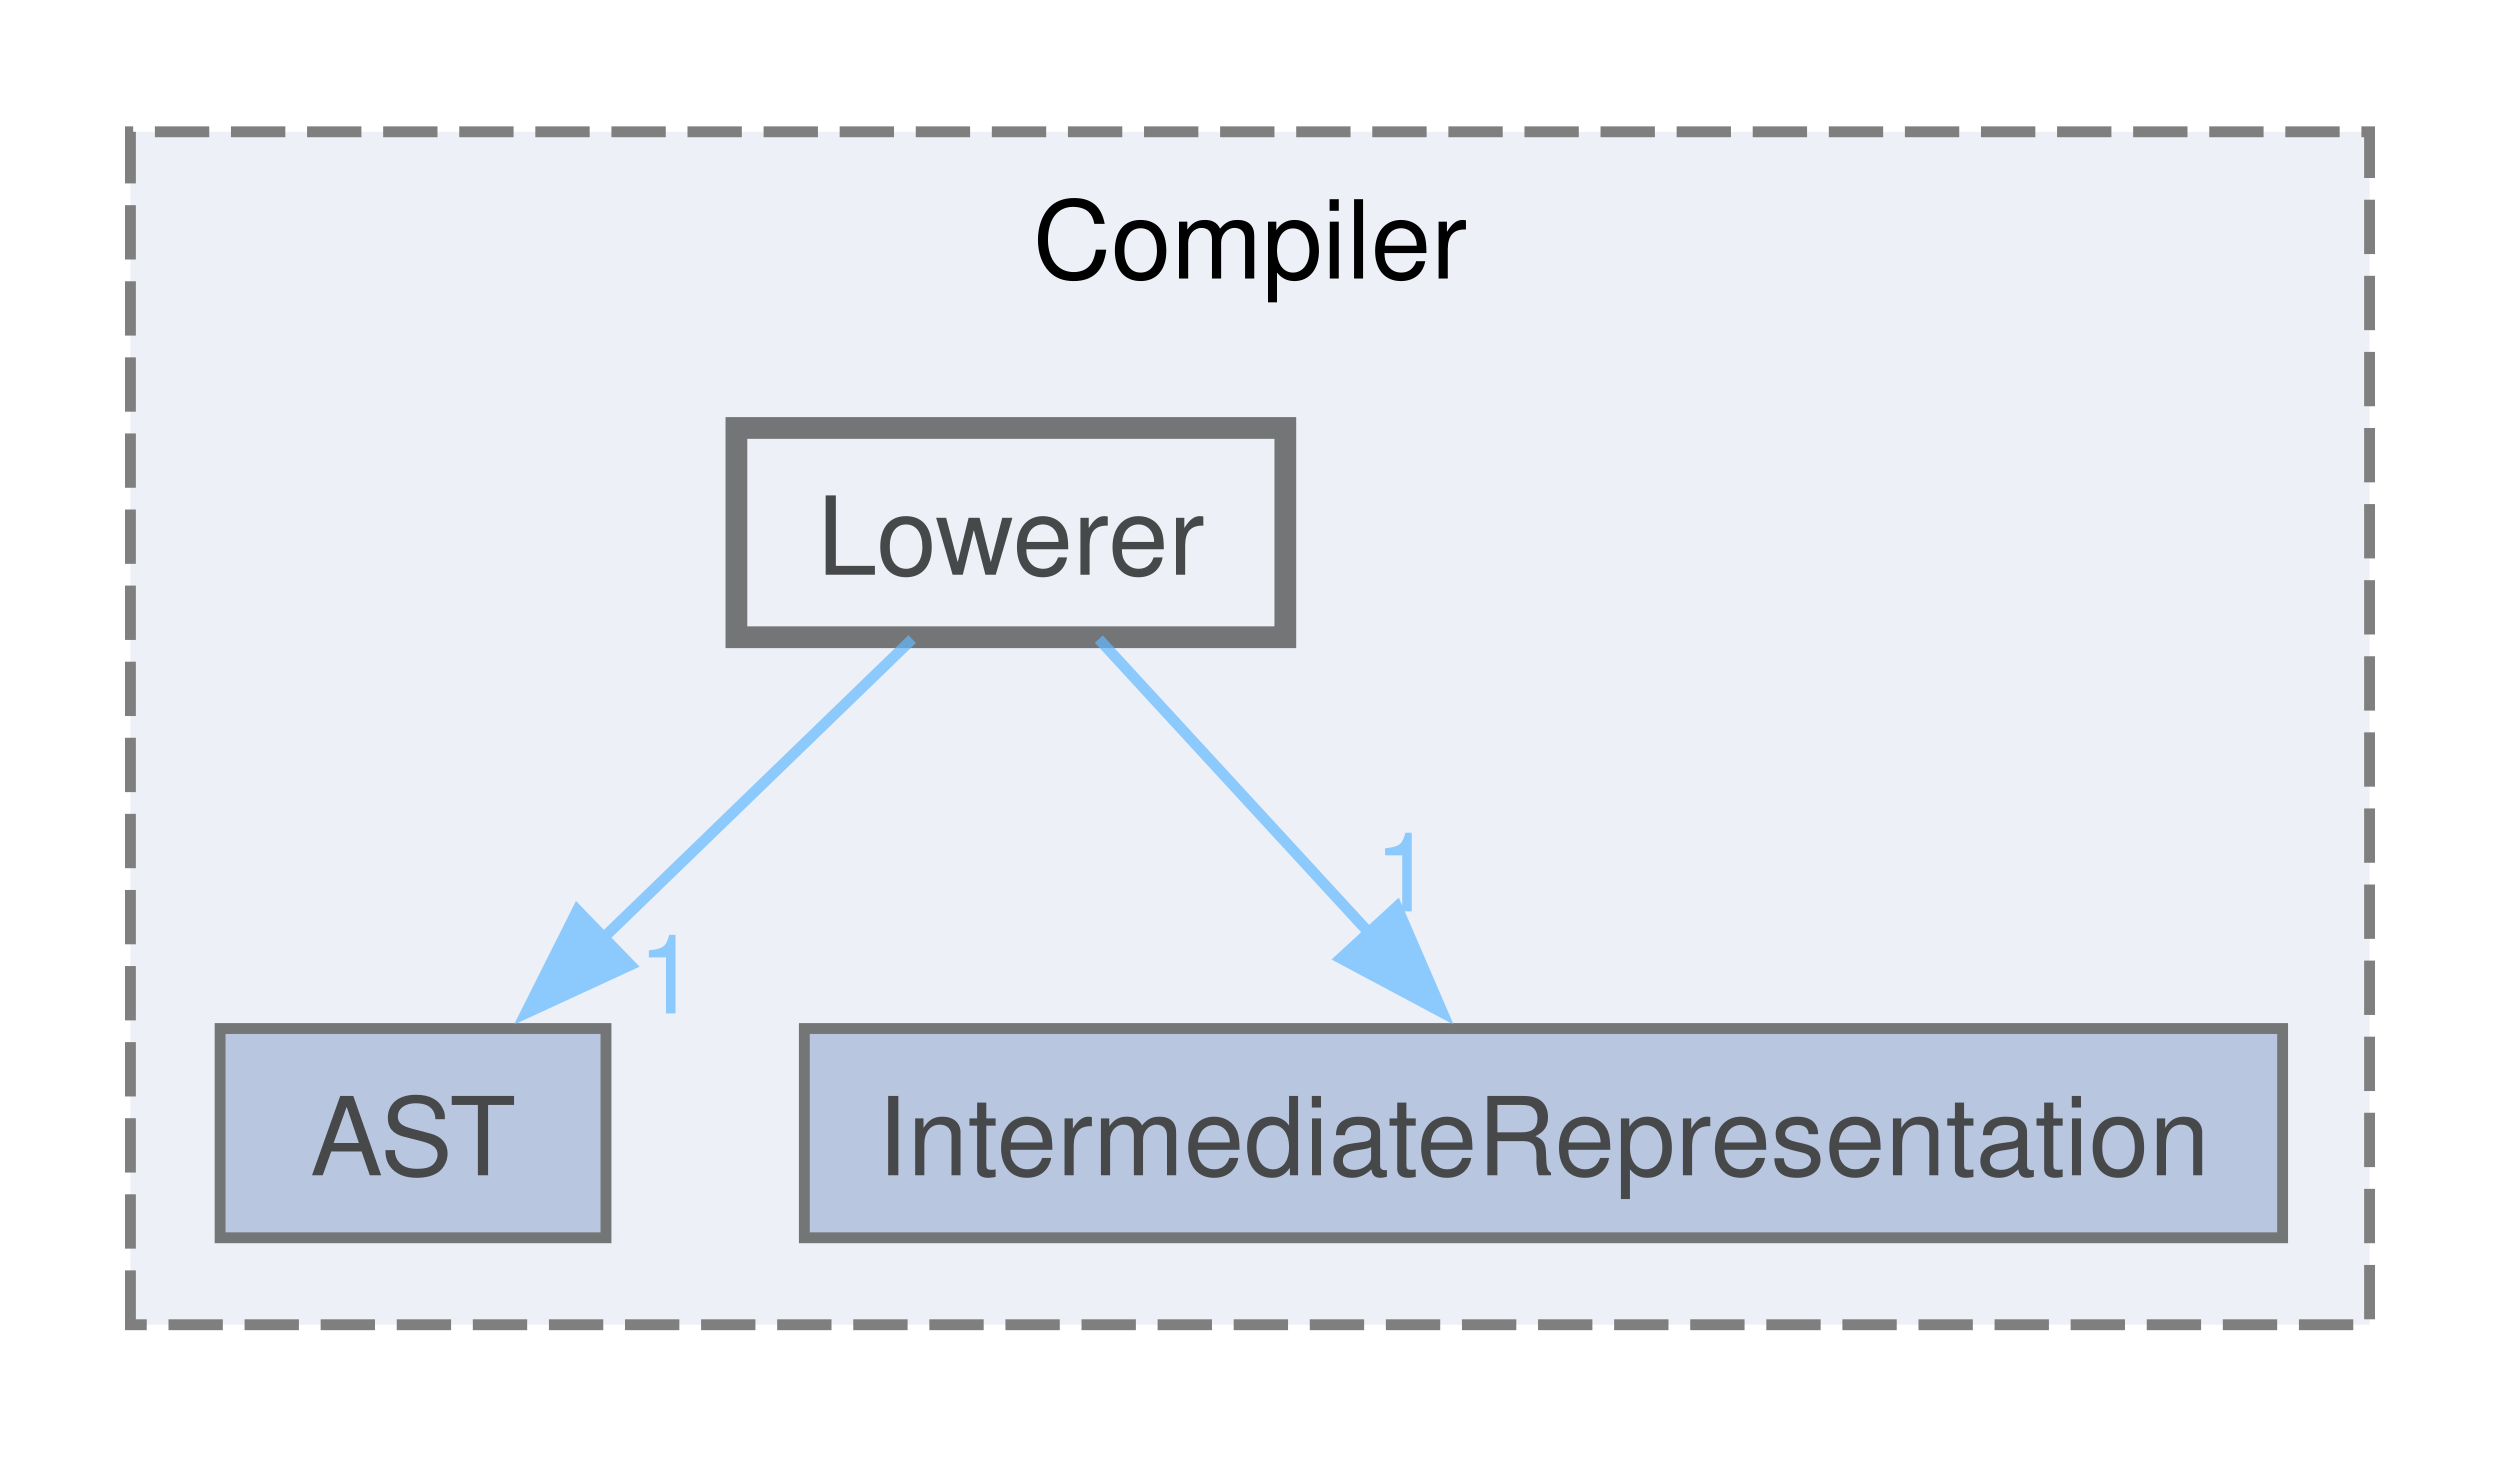
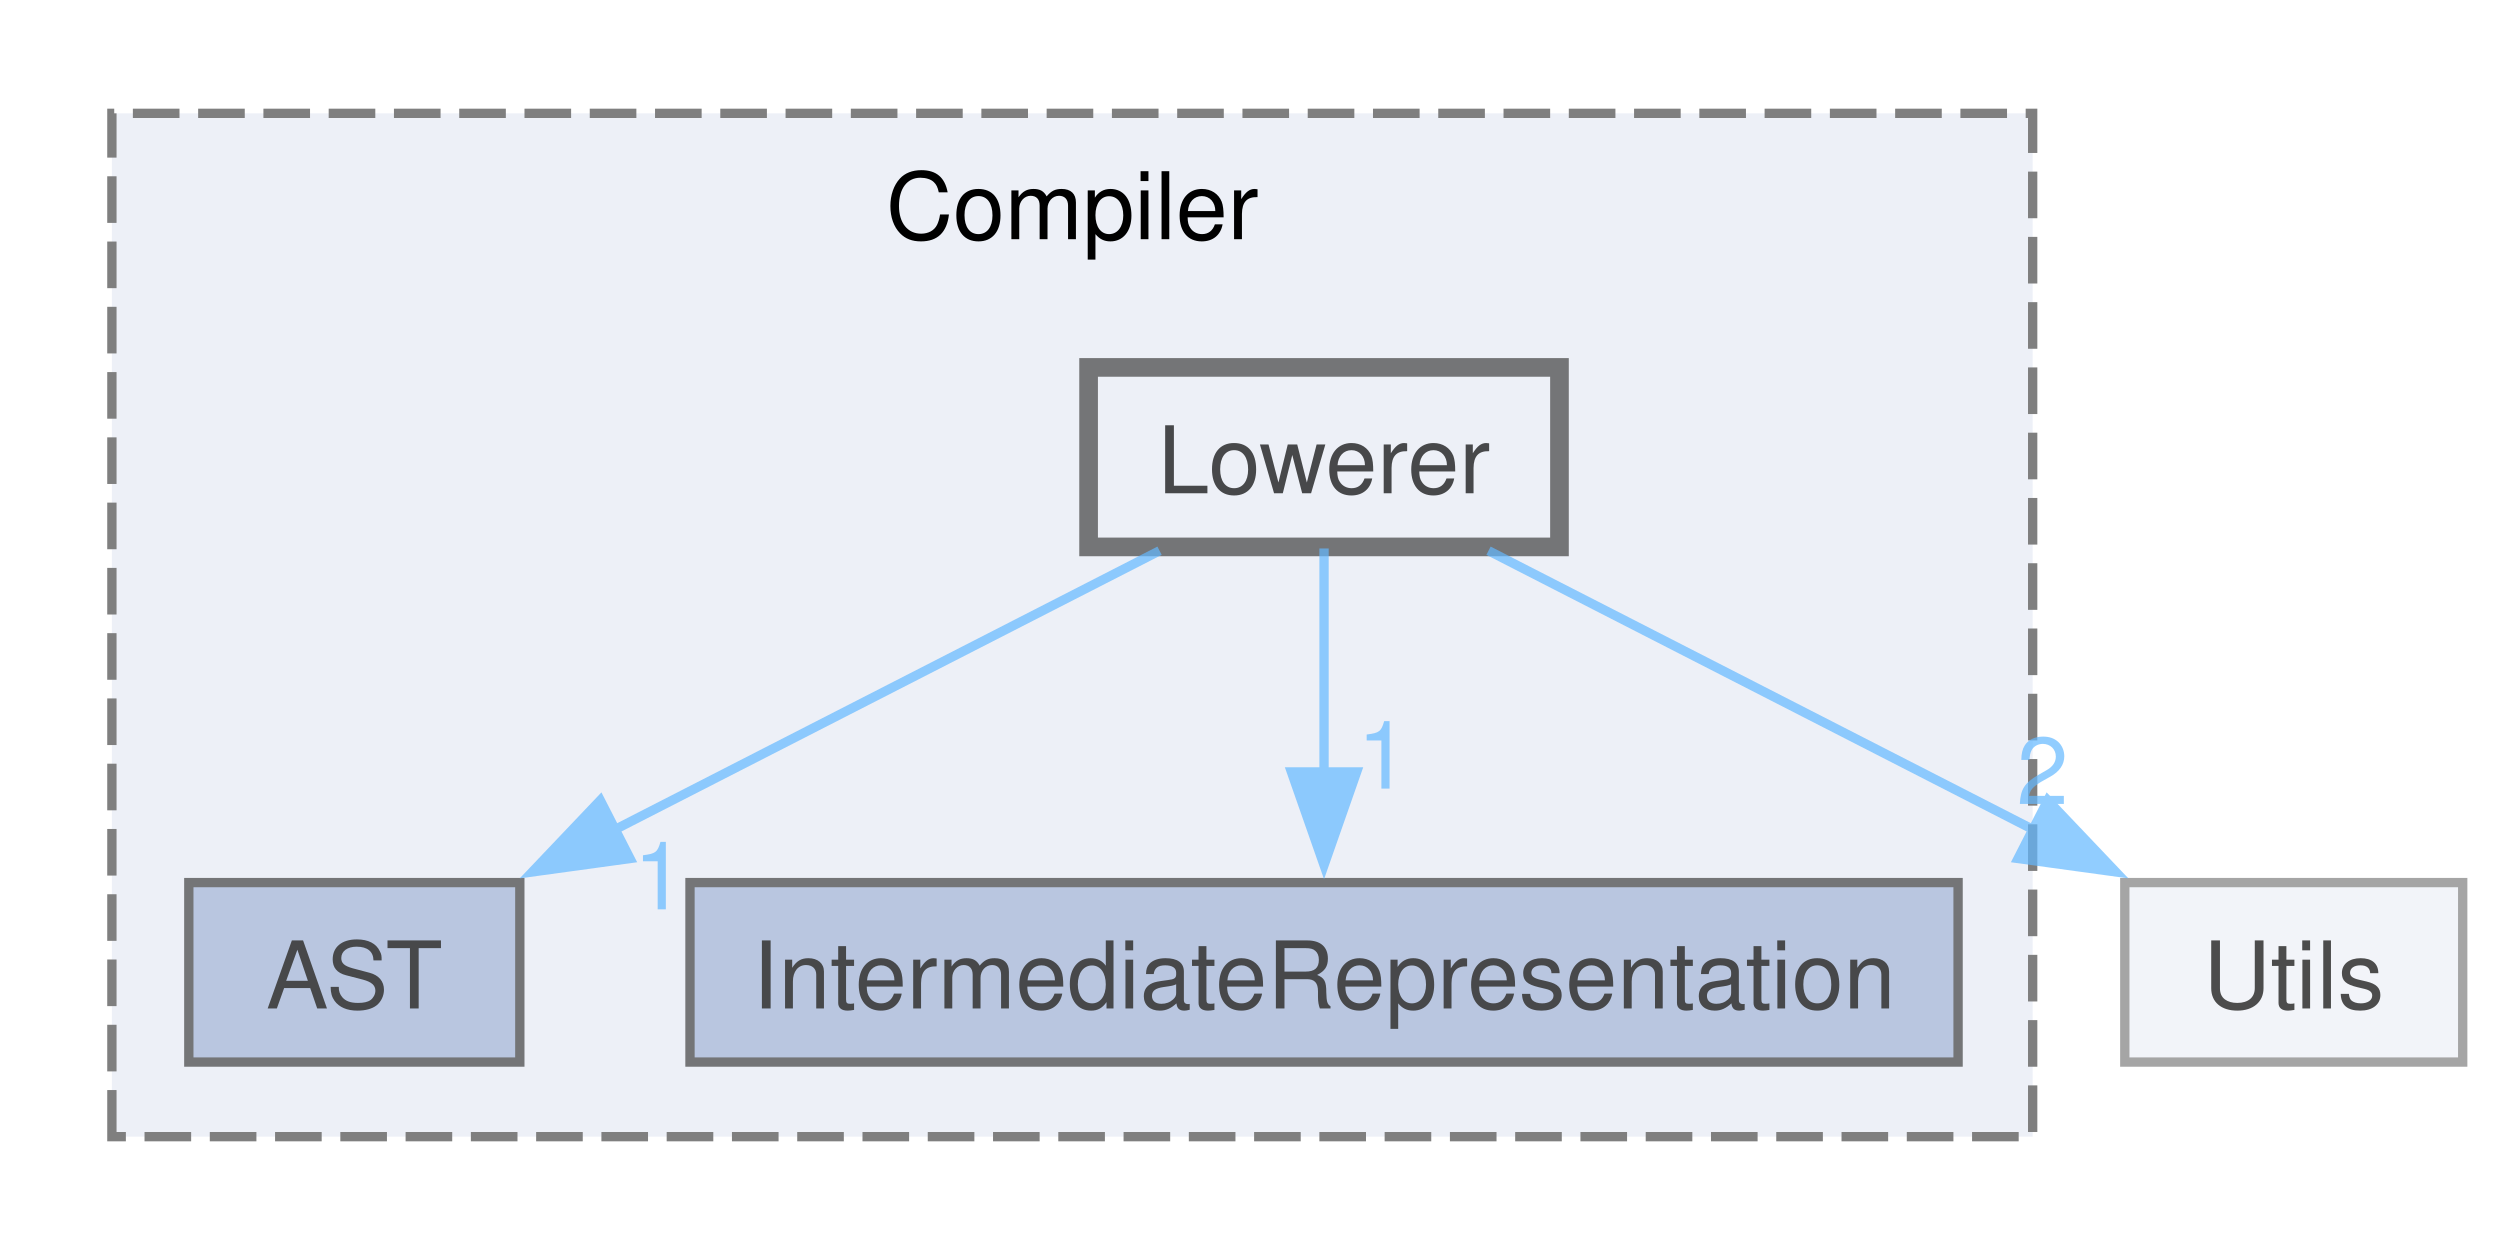
- <svg xmlns="http://www.w3.org/2000/svg" xmlns:xlink="http://www.w3.org/1999/xlink" width="230pt" height="134pt" viewBox="0.00 0.00 230.00 133.75">
+ <svg xmlns="http://www.w3.org/2000/svg" xmlns:xlink="http://www.w3.org/1999/xlink" width="268pt" height="134pt" viewBox="0.00 0.00 268.12 133.75">
  <svg id="main" version="1.1" xml:space="preserve">
    <style type="text/css">
.node, .edge {opacity: 0.7;}
.node.selected, .edge.selected {opacity: 1;}
.edge:hover path { stroke: red; }
.edge:hover polygon { stroke: red; fill: red; }
</style>
    <svg id="graph" class="graph">
      <g id="graph0" class="graph" transform="scale(1 1) rotate(0) translate(4 129.75)">
        <g id="clust1" class="cluster">
          <g id="a_clust1">
            <a xlink:href="dir_e4f19535f57335fb80a0267cec25bf70.html" target="_top" xlink:title="Compiler">
              <polygon fill="#edf0f7" stroke="#7f7f7f" stroke-dasharray="5,2" points="8,-8 8,-117.75 214,-117.75 214,-8 8,-8" />
              <text text-anchor="middle" x="111" y="-104.25" font-family="Helvetica,sans-Serif" font-size="10.00">Compiler</text>
            </a>
          </g>
        </g>
        <g id="node1" class="node">
          <g id="a_node1">
            <a xlink:href="dir_100d7a05404dd55ce1a106aad5a3b28c.html" target="_top" xlink:title="AST">
              <polygon fill="#a2b4d6" stroke="#404040" points="51.75,-35.25 16.25,-35.25 16.25,-16 51.75,-16 51.75,-35.25" />
              <text text-anchor="middle" x="34" y="-21.75" font-family="Helvetica,sans-Serif" font-size="10.00">AST</text>
            </a>
          </g>
        </g>
        <g id="node2" class="node">
          <g id="a_node2">
            <a xlink:href="dir_ad45c69e33d564afb397466bf2d991f2.html" target="_top" xlink:title="IntermediateRepresentation">
              <polygon fill="#a2b4d6" stroke="#404040" points="206,-35.25 70,-35.25 70,-16 206,-16 206,-35.25" />
              <text text-anchor="middle" x="138" y="-21.75" font-family="Helvetica,sans-Serif" font-size="10.00">IntermediateRepresentation</text>
            </a>
          </g>
        </g>
        <g id="node3" class="node">
          <g id="a_node3">
            <a xlink:href="dir_194fbbac977e5b9c6e9f70469dfb9cce.html" target="_top" xlink:title="Lowerer">
-               <polygon fill="#edf0f7" stroke="#404040" stroke-width="2" points="114.25,-90.5 63.75,-90.5 63.75,-71.25 114.25,-71.25 114.25,-90.5" />
-               <text text-anchor="middle" x="89" y="-77" font-family="Helvetica,sans-Serif" font-size="10.00">Lowerer</text>
+               <polygon fill="#edf0f7" stroke="#404040" stroke-width="2" points="163.25,-90.5 112.75,-90.5 112.75,-71.25 163.25,-71.25 163.25,-90.5" />
+               <text text-anchor="middle" x="138" y="-77" font-family="Helvetica,sans-Serif" font-size="10.00">Lowerer</text>
            </a>
          </g>
        </g>
        <g id="edge1" class="edge">
          <g id="a_edge1">
-             <a xlink:href="dir_000015_000004.html" target="_top">
-               <path fill="none" stroke="#63b8ff" d="M79.92,-71.08C72.16,-63.57 60.79,-52.56 51.3,-43.38" />
-               <polygon fill="#63b8ff" stroke="#63b8ff" points="53.99,-41.1 44.37,-36.66 49.12,-46.13 53.99,-41.1" />
+             <a xlink:href="dir_000017_000004.html" target="_top">
+               <path fill="none" stroke="#63b8ff" d="M120.36,-70.84C104.37,-62.66 80.54,-50.46 61.96,-40.94" />
+               <polygon fill="#63b8ff" stroke="#63b8ff" points="63.57,-37.83 53.08,-36.39 60.38,-44.07 63.57,-37.83" />
            </a>
          </g>
          <g id="a_edge1-headlabel">
-             <a xlink:href="dir_000015_000004.html" target="_top" xlink:title="1">
-               <text text-anchor="middle" x="57.46" y="-36.64" font-family="Helvetica,sans-Serif" font-size="10.00" fill="#63b8ff">1</text>
+             <a xlink:href="dir_000017_000004.html" target="_top" xlink:title="1">
+               <text text-anchor="middle" x="66.72" y="-32.38" font-family="Helvetica,sans-Serif" font-size="10.00" fill="#63b8ff">1</text>
+             </a>
+           </g>
+         </g>
+         <g id="edge3" class="edge">
+           <g id="a_edge3">
+             <a xlink:href="dir_000017_000015.html" target="_top">
+               <path fill="none" stroke="#63b8ff" d="M138,-71.08C138,-64.57 138,-55.42 138,-47.12" />
+               <polygon fill="#63b8ff" stroke="#63b8ff" points="141.5,-47.12 138,-37.12 134.5,-47.12 141.5,-47.12" />
+             </a>
+           </g>
+           <g id="a_edge3-headlabel">
+             <a xlink:href="dir_000017_000015.html" target="_top" xlink:title="1">
+               <text text-anchor="middle" x="144.34" y="-45.33" font-family="Helvetica,sans-Serif" font-size="10.00" fill="#63b8ff">1</text>
+             </a>
+           </g>
+         </g>
+         <g id="node4" class="node">
+           <g id="a_node4">
+             <a xlink:href="dir_33906bab6f1f9d0f271eb499b90a96b5.html" target="_top" xlink:title="Utils">
+               <polygon fill="#edf0f7" stroke="#7f7f7f" points="260.12,-35.25 223.88,-35.25 223.88,-16 260.12,-16 260.12,-35.25" />
+               <text text-anchor="middle" x="242" y="-21.75" font-family="Helvetica,sans-Serif" font-size="10.00">Utils</text>
            </a>
          </g>
        </g>
        <g id="edge2" class="edge">
          <g id="a_edge2">
-             <a xlink:href="dir_000015_000013.html" target="_top">
-               <path fill="none" stroke="#63b8ff" d="M97.09,-71.08C103.86,-63.73 113.72,-53.01 122.06,-43.94" />
-               <polygon fill="#63b8ff" stroke="#63b8ff" points="124.51,-46.45 128.71,-36.72 119.36,-41.71 124.51,-46.45" />
+             <a xlink:href="dir_000017_000030.html" target="_top">
+               <path fill="none" stroke="#63b8ff" d="M155.64,-70.84C171.63,-62.66 195.46,-50.46 214.04,-40.94" />
+               <polygon fill="#63b8ff" stroke="#63b8ff" points="215.62,-44.07 222.92,-36.39 212.43,-37.83 215.62,-44.07" />
            </a>
          </g>
          <g id="a_edge2-headlabel">
-             <a xlink:href="dir_000015_000013.html" target="_top" xlink:title="1">
-               <text text-anchor="middle" x="125.19" y="-46.03" font-family="Helvetica,sans-Serif" font-size="10.00" fill="#63b8ff">1</text>
+             <a xlink:href="dir_000017_000030.html" target="_top" xlink:title="2">
+               <text text-anchor="middle" x="215.06" y="-43.67" font-family="Helvetica,sans-Serif" font-size="10.00" fill="#63b8ff">2</text>
            </a>
          </g>
        </g>
      </g>
    </svg>
  </svg>
  <style type="text/css">

[data-mouse-over-selected='false'] { opacity: 0.7; }
[data-mouse-over-selected='true']  { opacity: 1.0; }

</style>
</svg>
